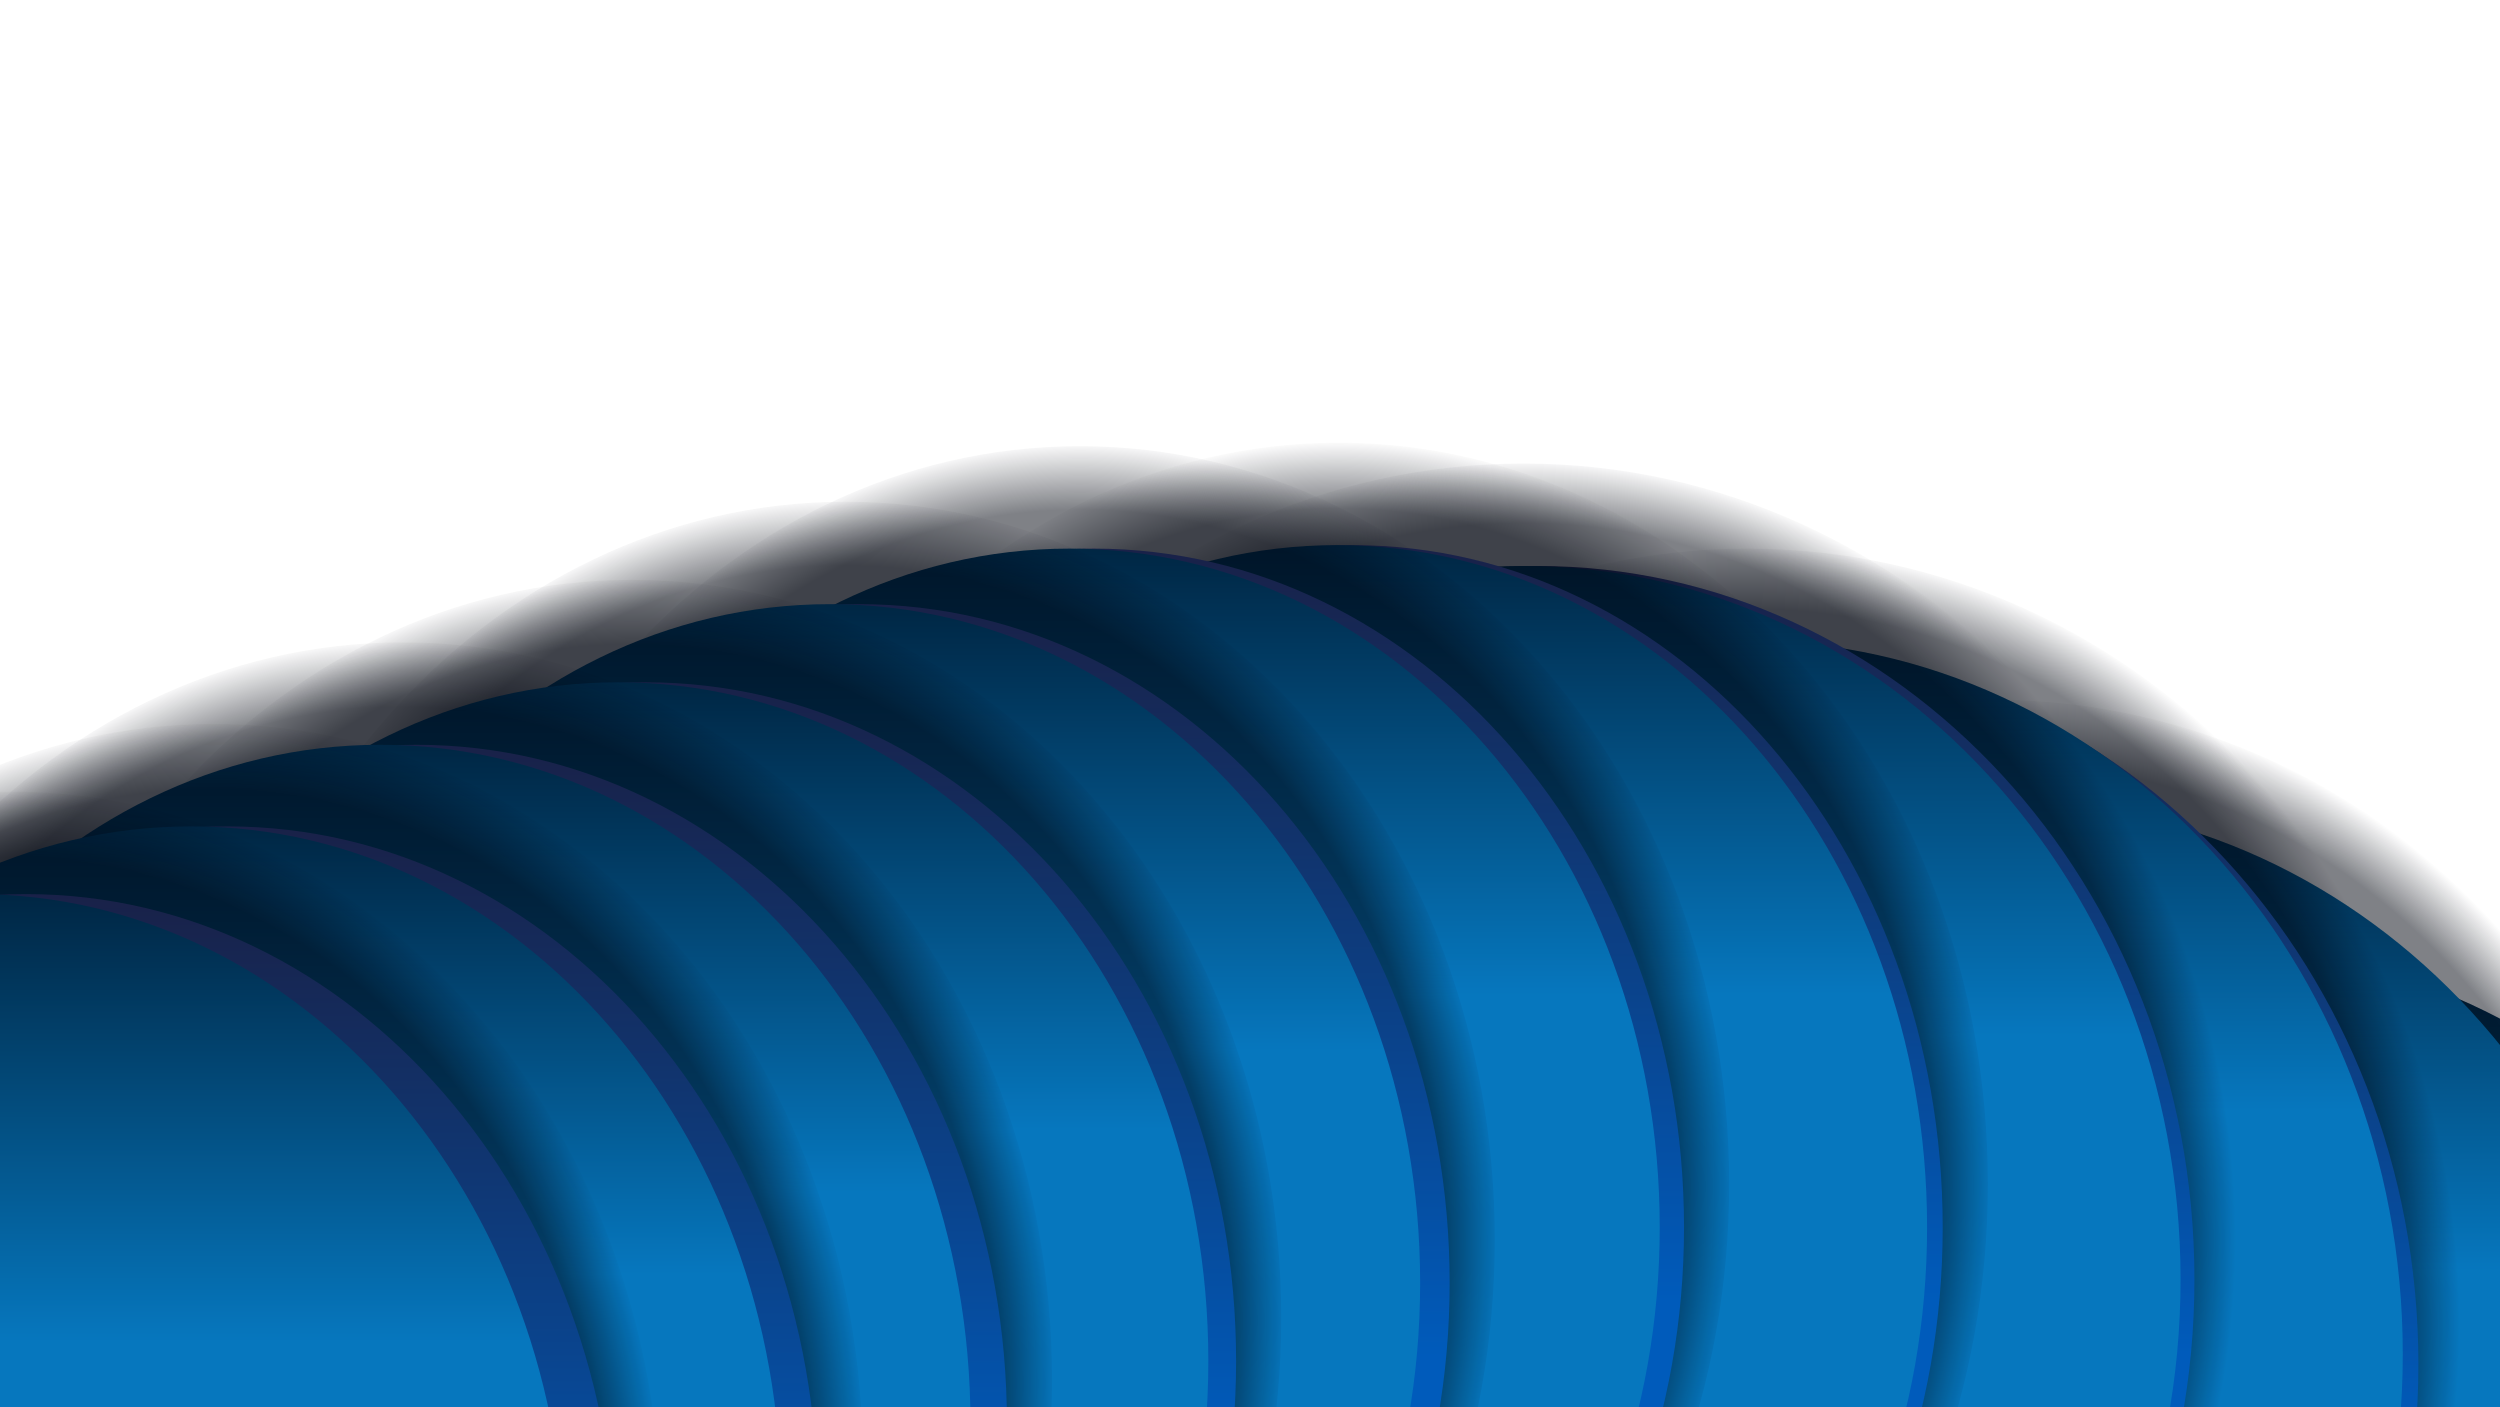
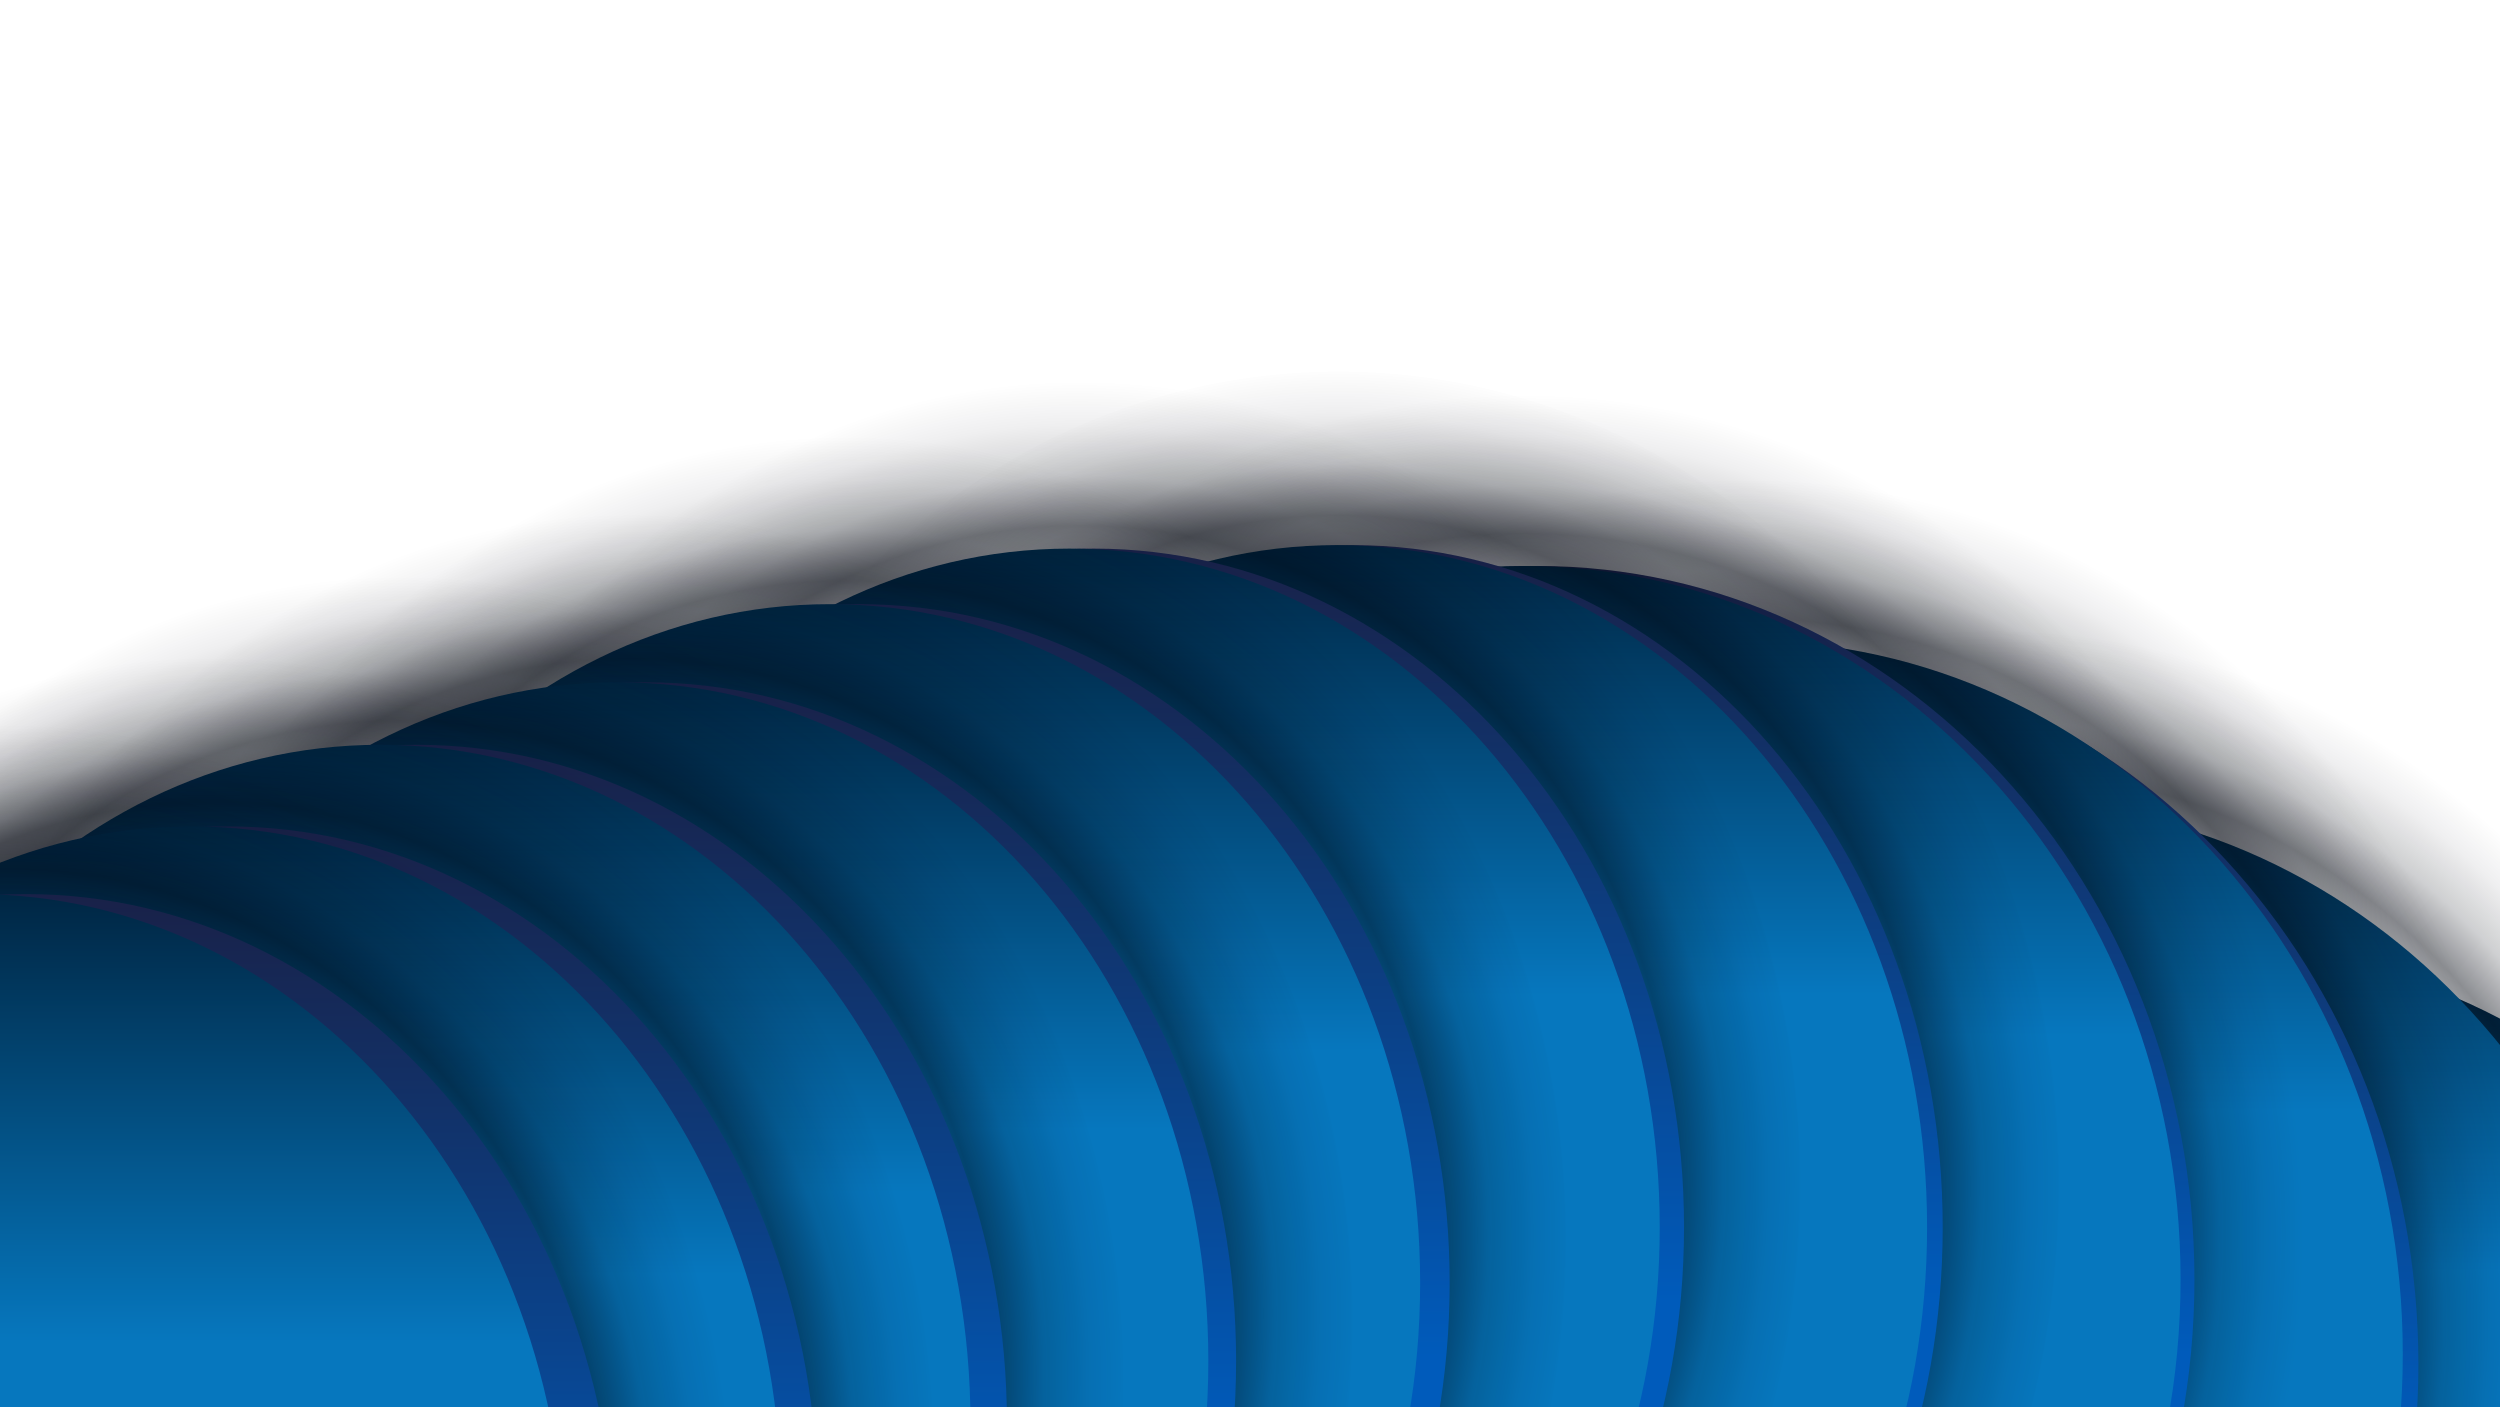
<svg xmlns="http://www.w3.org/2000/svg" xmlns:xlink="http://www.w3.org/1999/xlink" width="1440px" height="810px" viewBox="336 43 1440 810" version="1.1">
  <defs>
    <linearGradient x1="50%" y1="0%" x2="50%" y2="32.934%" id="linearGradient-1">
      <stop stop-color="#002643" offset="0%" />
      <stop stop-color="#0677BE" offset="100%" />
    </linearGradient>
    <ellipse id="path-2" cx="1509.5" cy="559" rx="378.5" ry="411" />
    <linearGradient x1="50%" y1="0%" x2="50%" y2="55.299%" id="linearGradient-4">
      <stop stop-color="#192148" offset="0%" />
      <stop stop-color="#005BBB" offset="100%" />
    </linearGradient>
    <ellipse id="path-5" cx="1368.5" cy="472" rx="378.5" ry="411" />
    <linearGradient x1="50%" y1="0%" x2="50%" y2="62.945%" id="linearGradient-7">
      <stop stop-color="#192148" offset="0%" />
      <stop stop-color="#005BBB" offset="87.852%" />
    </linearGradient>
    <ellipse id="path-8" cx="1239.5" cy="423" rx="378.5" ry="411" />
    <linearGradient x1="50%" y1="0%" x2="50%" y2="62.945%" id="linearGradient-10">
      <stop stop-color="#192148" offset="0%" />
      <stop stop-color="#005BBB" offset="87.852%" />
    </linearGradient>
    <ellipse id="path-11" cx="1133" cy="393" rx="340" ry="393" />
    <linearGradient x1="50%" y1="0%" x2="50%" y2="32.934%" id="linearGradient-13">
      <stop stop-color="#002643" offset="0%" />
      <stop stop-color="#0677BE" offset="100%" />
    </linearGradient>
    <linearGradient x1="50%" y1="0%" x2="50%" y2="62.945%" id="linearGradient-14">
      <stop stop-color="#192148" offset="0%" />
      <stop stop-color="#005BBB" offset="87.852%" />
    </linearGradient>
    <ellipse id="path-15" cx="984" cy="393" rx="340" ry="391" />
    <linearGradient x1="50%" y1="0%" x2="50%" y2="32.934%" id="linearGradient-17">
      <stop stop-color="#002643" offset="0%" />
      <stop stop-color="#0677BE" offset="100%" />
    </linearGradient>
    <ellipse id="path-18" cx="849" cy="425" rx="340" ry="391" />
    <ellipse id="path-20" cx="726" cy="470" rx="340" ry="391" />
    <ellipse id="path-22" cx="594" cy="506" rx="340" ry="391" />
    <ellipse id="path-24" cx="485" cy="553" rx="340" ry="391" />
    <ellipse id="path-26" cx="369" cy="592" rx="340" ry="391" />
    <radialGradient id="glow-0" gradientUnits="objectBoundingBox" cx="50%" cy="50%" r="50%">
-       <stop stop-color="#00040E" stop-opacity="0.5" offset="0%" />
-       <stop stop-color="#00040E" stop-opacity="0.5" offset="91.8%" />
-       <stop stop-color="#00040E" stop-opacity="0" offset="100%" />
+       <stop stop-color="#00040E" stop-opacity="0.000" offset="0.00%" />
+       <stop stop-color="#00040E" stop-opacity="0.000" offset="70.23%" />
+       <stop stop-color="#00040E" stop-opacity="0.180" offset="76.85%" />
+       <stop stop-color="#00040E" stop-opacity="0.450" offset="83.46%" />
+       <stop stop-color="#00040E" stop-opacity="0.189" offset="89.25%" />
+       <stop stop-color="#00040E" stop-opacity="0.063" offset="95.04%" />
+       <stop stop-color="#00040E" stop-opacity="0.000" offset="100.00%" />
    </radialGradient>
    <radialGradient id="glow-1" gradientUnits="objectBoundingBox" cx="50%" cy="50%" r="50%">
-       <stop stop-color="#00040E" stop-opacity="0.5" offset="0%" />
-       <stop stop-color="#00040E" stop-opacity="0.5" offset="91.8%" />
-       <stop stop-color="#00040E" stop-opacity="0" offset="100%" />
+       <stop stop-color="#00040E" stop-opacity="0.000" offset="0.00%" />
+       <stop stop-color="#00040E" stop-opacity="0.000" offset="70.23%" />
+       <stop stop-color="#00040E" stop-opacity="0.180" offset="76.85%" />
+       <stop stop-color="#00040E" stop-opacity="0.450" offset="83.46%" />
+       <stop stop-color="#00040E" stop-opacity="0.189" offset="89.25%" />
+       <stop stop-color="#00040E" stop-opacity="0.063" offset="95.04%" />
+       <stop stop-color="#00040E" stop-opacity="0.000" offset="100.00%" />
    </radialGradient>
    <radialGradient id="glow-2" gradientUnits="objectBoundingBox" cx="50%" cy="50%" r="50%">
-       <stop stop-color="#00040E" stop-opacity="0.5" offset="0%" />
-       <stop stop-color="#00040E" stop-opacity="0.5" offset="91.8%" />
-       <stop stop-color="#00040E" stop-opacity="0" offset="100%" />
+       <stop stop-color="#00040E" stop-opacity="0.000" offset="0.00%" />
+       <stop stop-color="#00040E" stop-opacity="0.000" offset="70.23%" />
+       <stop stop-color="#00040E" stop-opacity="0.180" offset="76.85%" />
+       <stop stop-color="#00040E" stop-opacity="0.450" offset="83.46%" />
+       <stop stop-color="#00040E" stop-opacity="0.189" offset="89.25%" />
+       <stop stop-color="#00040E" stop-opacity="0.063" offset="95.04%" />
+       <stop stop-color="#00040E" stop-opacity="0.000" offset="100.00%" />
    </radialGradient>
    <radialGradient id="glow-3" gradientUnits="objectBoundingBox" cx="50%" cy="50%" r="50%">
-       <stop stop-color="#00040E" stop-opacity="0.5" offset="0%" />
-       <stop stop-color="#00040E" stop-opacity="0.5" offset="90.9%" />
-       <stop stop-color="#00040E" stop-opacity="0" offset="100%" />
+       <stop stop-color="#00040E" stop-opacity="0.000" offset="0.00%" />
+       <stop stop-color="#00040E" stop-opacity="0.000" offset="67.47%" />
+       <stop stop-color="#00040E" stop-opacity="0.180" offset="74.70%" />
+       <stop stop-color="#00040E" stop-opacity="0.450" offset="81.93%" />
+       <stop stop-color="#00040E" stop-opacity="0.189" offset="88.25%" />
+       <stop stop-color="#00040E" stop-opacity="0.063" offset="94.58%" />
+       <stop stop-color="#00040E" stop-opacity="0.000" offset="100.00%" />
    </radialGradient>
    <radialGradient id="glow-4" gradientUnits="objectBoundingBox" cx="50%" cy="50%" r="50%">
-       <stop stop-color="#00040E" stop-opacity="0.5" offset="0%" />
-       <stop stop-color="#00040E" stop-opacity="0.5" offset="90.9%" />
-       <stop stop-color="#00040E" stop-opacity="0" offset="100%" />
+       <stop stop-color="#00040E" stop-opacity="0.000" offset="0.00%" />
+       <stop stop-color="#00040E" stop-opacity="0.000" offset="67.47%" />
+       <stop stop-color="#00040E" stop-opacity="0.180" offset="74.70%" />
+       <stop stop-color="#00040E" stop-opacity="0.450" offset="81.93%" />
+       <stop stop-color="#00040E" stop-opacity="0.189" offset="88.25%" />
+       <stop stop-color="#00040E" stop-opacity="0.063" offset="94.58%" />
+       <stop stop-color="#00040E" stop-opacity="0.000" offset="100.00%" />
    </radialGradient>
    <radialGradient id="glow-5" gradientUnits="objectBoundingBox" cx="50%" cy="50%" r="50%">
-       <stop stop-color="#00040E" stop-opacity="0.5" offset="0%" />
-       <stop stop-color="#00040E" stop-opacity="0.5" offset="90.9%" />
-       <stop stop-color="#00040E" stop-opacity="0" offset="100%" />
+       <stop stop-color="#00040E" stop-opacity="0.000" offset="0.00%" />
+       <stop stop-color="#00040E" stop-opacity="0.000" offset="67.47%" />
+       <stop stop-color="#00040E" stop-opacity="0.180" offset="74.70%" />
+       <stop stop-color="#00040E" stop-opacity="0.450" offset="81.93%" />
+       <stop stop-color="#00040E" stop-opacity="0.189" offset="88.25%" />
+       <stop stop-color="#00040E" stop-opacity="0.063" offset="94.58%" />
+       <stop stop-color="#00040E" stop-opacity="0.000" offset="100.00%" />
    </radialGradient>
    <radialGradient id="glow-6" gradientUnits="objectBoundingBox" cx="50%" cy="50%" r="50%">
-       <stop stop-color="#00040E" stop-opacity="0.5" offset="0%" />
-       <stop stop-color="#00040E" stop-opacity="0.5" offset="90.9%" />
-       <stop stop-color="#00040E" stop-opacity="0" offset="100%" />
+       <stop stop-color="#00040E" stop-opacity="0.000" offset="0.00%" />
+       <stop stop-color="#00040E" stop-opacity="0.000" offset="67.47%" />
+       <stop stop-color="#00040E" stop-opacity="0.180" offset="74.70%" />
+       <stop stop-color="#00040E" stop-opacity="0.450" offset="81.93%" />
+       <stop stop-color="#00040E" stop-opacity="0.189" offset="88.25%" />
+       <stop stop-color="#00040E" stop-opacity="0.063" offset="94.58%" />
+       <stop stop-color="#00040E" stop-opacity="0.000" offset="100.00%" />
    </radialGradient>
    <radialGradient id="glow-7" gradientUnits="objectBoundingBox" cx="50%" cy="50%" r="50%">
-       <stop stop-color="#00040E" stop-opacity="0.5" offset="0%" />
-       <stop stop-color="#00040E" stop-opacity="0.5" offset="90.9%" />
-       <stop stop-color="#00040E" stop-opacity="0" offset="100%" />
+       <stop stop-color="#00040E" stop-opacity="0.000" offset="0.00%" />
+       <stop stop-color="#00040E" stop-opacity="0.000" offset="67.47%" />
+       <stop stop-color="#00040E" stop-opacity="0.180" offset="74.70%" />
+       <stop stop-color="#00040E" stop-opacity="0.450" offset="81.93%" />
+       <stop stop-color="#00040E" stop-opacity="0.189" offset="88.25%" />
+       <stop stop-color="#00040E" stop-opacity="0.063" offset="94.58%" />
+       <stop stop-color="#00040E" stop-opacity="0.000" offset="100.00%" />
    </radialGradient>
    <radialGradient id="glow-8" gradientUnits="objectBoundingBox" cx="50%" cy="50%" r="50%">
-       <stop stop-color="#00040E" stop-opacity="0.5" offset="0%" />
-       <stop stop-color="#00040E" stop-opacity="0.5" offset="90.9%" />
-       <stop stop-color="#00040E" stop-opacity="0" offset="100%" />
+       <stop stop-color="#00040E" stop-opacity="0.000" offset="0.00%" />
+       <stop stop-color="#00040E" stop-opacity="0.000" offset="67.47%" />
+       <stop stop-color="#00040E" stop-opacity="0.180" offset="74.70%" />
+       <stop stop-color="#00040E" stop-opacity="0.450" offset="81.93%" />
+       <stop stop-color="#00040E" stop-opacity="0.189" offset="88.25%" />
+       <stop stop-color="#00040E" stop-opacity="0.063" offset="94.58%" />
+       <stop stop-color="#00040E" stop-opacity="0.000" offset="100.00%" />
    </radialGradient>
    <radialGradient id="glow-9" gradientUnits="objectBoundingBox" cx="50%" cy="50%" r="50%">
-       <stop stop-color="#00040E" stop-opacity="0.5" offset="0%" />
-       <stop stop-color="#00040E" stop-opacity="0.5" offset="90.9%" />
-       <stop stop-color="#00040E" stop-opacity="0" offset="100%" />
+       <stop stop-color="#00040E" stop-opacity="0.000" offset="0.00%" />
+       <stop stop-color="#00040E" stop-opacity="0.000" offset="67.47%" />
+       <stop stop-color="#00040E" stop-opacity="0.180" offset="74.70%" />
+       <stop stop-color="#00040E" stop-opacity="0.450" offset="81.93%" />
+       <stop stop-color="#00040E" stop-opacity="0.189" offset="88.25%" />
+       <stop stop-color="#00040E" stop-opacity="0.063" offset="94.58%" />
+       <stop stop-color="#00040E" stop-opacity="0.000" offset="100.00%" />
    </radialGradient>
  </defs>
  <g id="Projects-Background" stroke="none" stroke-width="1" fill="none" fill-rule="evenodd">
    <g id="SVG" transform="translate(-18, 357)">
      <ellipse id="front" fill="url(#linearGradient-1)" cx="1629.5" cy="643" rx="378.5" ry="411" />
      <g id="front">
-         <ellipse cx="1501.5" cy="534.0" rx="412.5" ry="445.0" fill="url(#glow-0)" />
+         <ellipse cx="1501.5" cy="534.0" rx="453.5" ry="486.0" fill="url(#glow-0)" />
        <use fill="url(#linearGradient-1)" fill-rule="evenodd" xlink:href="#path-2" />
      </g>
      <g id="edge">
-         <ellipse cx="1360.5" cy="447.0" rx="412.5" ry="445.0" fill="url(#glow-1)" />
+         <ellipse cx="1360.5" cy="447.0" rx="453.5" ry="486.0" fill="url(#glow-1)" />
        <use fill="url(#linearGradient-4)" fill-rule="evenodd" xlink:href="#path-5" />
      </g>
      <ellipse id="front" fill="url(#linearGradient-1)" cx="1359.5" cy="466" rx="378.5" ry="411" />
      <g id="edge">
-         <ellipse cx="1231.5" cy="398.0" rx="412.5" ry="445.0" fill="url(#glow-2)" />
+         <ellipse cx="1231.5" cy="398.0" rx="453.5" ry="486.0" fill="url(#glow-2)" />
        <use fill="url(#linearGradient-7)" fill-rule="evenodd" xlink:href="#path-8" />
      </g>
      <ellipse id="front" fill="url(#linearGradient-1)" cx="1231.5" cy="423" rx="378.5" ry="411" />
      <g id="edge">
-         <ellipse cx="1125.0" cy="368.0" rx="374.0" ry="427.0" fill="url(#glow-3)" />
+         <ellipse cx="1125.0" cy="368.0" rx="415.0" ry="468.0" fill="url(#glow-3)" />
        <use fill="url(#linearGradient-10)" fill-rule="evenodd" xlink:href="#path-11" />
      </g>
      <ellipse id="front" fill="url(#linearGradient-13)" cx="1124" cy="393" rx="340" ry="393" />
      <g id="edge">
-         <ellipse cx="976.0" cy="368.0" rx="374.0" ry="425.0" fill="url(#glow-4)" />
+         <ellipse cx="976.0" cy="368.0" rx="415.0" ry="466.0" fill="url(#glow-4)" />
        <use fill="url(#linearGradient-14)" fill-rule="evenodd" xlink:href="#path-15" />
      </g>
      <ellipse id="front" fill="url(#linearGradient-17)" cx="970" cy="393" rx="340" ry="391" />
      <g id="edge">
-         <ellipse cx="841.0" cy="400.0" rx="374.0" ry="425.0" fill="url(#glow-5)" />
+         <ellipse cx="841.0" cy="400.0" rx="415.0" ry="466.0" fill="url(#glow-5)" />
        <use fill="url(#linearGradient-14)" fill-rule="evenodd" xlink:href="#path-18" />
      </g>
      <ellipse id="front" fill="url(#linearGradient-17)" cx="832" cy="425" rx="340" ry="391" />
      <g id="edge">
-         <ellipse cx="718.0" cy="445.0" rx="374.0" ry="425.0" fill="url(#glow-6)" />
+         <ellipse cx="718.0" cy="445.0" rx="415.0" ry="466.0" fill="url(#glow-6)" />
        <use fill="url(#linearGradient-14)" fill-rule="evenodd" xlink:href="#path-20" />
      </g>
      <ellipse id="front" fill="url(#linearGradient-17)" cx="710" cy="470" rx="340" ry="391" />
      <g id="edge">
-         <ellipse cx="586.0" cy="481.0" rx="374.0" ry="425.0" fill="url(#glow-7)" />
+         <ellipse cx="586.0" cy="481.0" rx="415.0" ry="466.0" fill="url(#glow-7)" />
        <use fill="url(#linearGradient-14)" fill-rule="evenodd" xlink:href="#path-22" />
      </g>
      <ellipse id="front" fill="url(#linearGradient-17)" cx="573" cy="506" rx="340" ry="391" />
      <g id="edge">
-         <ellipse cx="477.0" cy="528.0" rx="374.0" ry="425.0" fill="url(#glow-8)" />
+         <ellipse cx="477.0" cy="528.0" rx="415.0" ry="466.0" fill="url(#glow-8)" />
        <use fill="url(#linearGradient-14)" fill-rule="evenodd" xlink:href="#path-24" />
      </g>
      <ellipse id="front" fill="url(#linearGradient-17)" cx="464" cy="553" rx="340" ry="391" />
      <g id="edge">
-         <ellipse cx="361.0" cy="567.0" rx="374.0" ry="425.0" fill="url(#glow-9)" />
+         <ellipse cx="361.0" cy="567.0" rx="415.0" ry="466.0" fill="url(#glow-9)" />
        <use fill="url(#linearGradient-14)" fill-rule="evenodd" xlink:href="#path-26" />
      </g>
      <ellipse id="front" fill="url(#linearGradient-17)" cx="340" cy="592" rx="340" ry="391" />
    </g>
  </g>
</svg>
